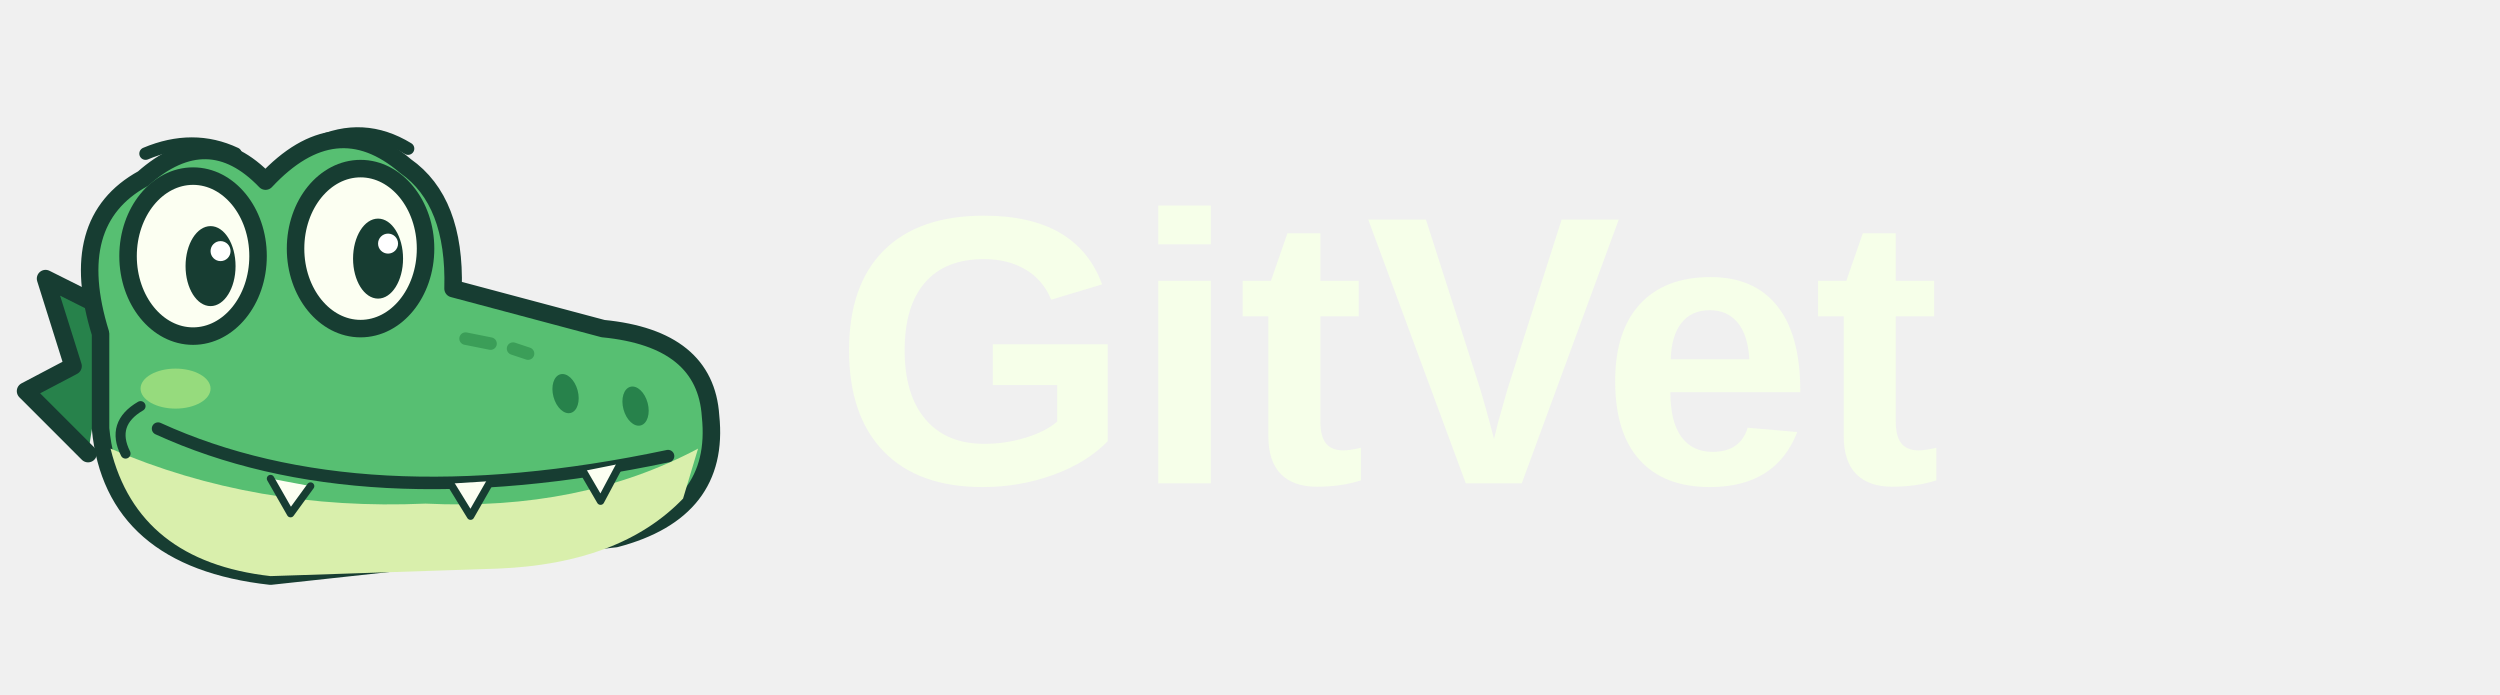
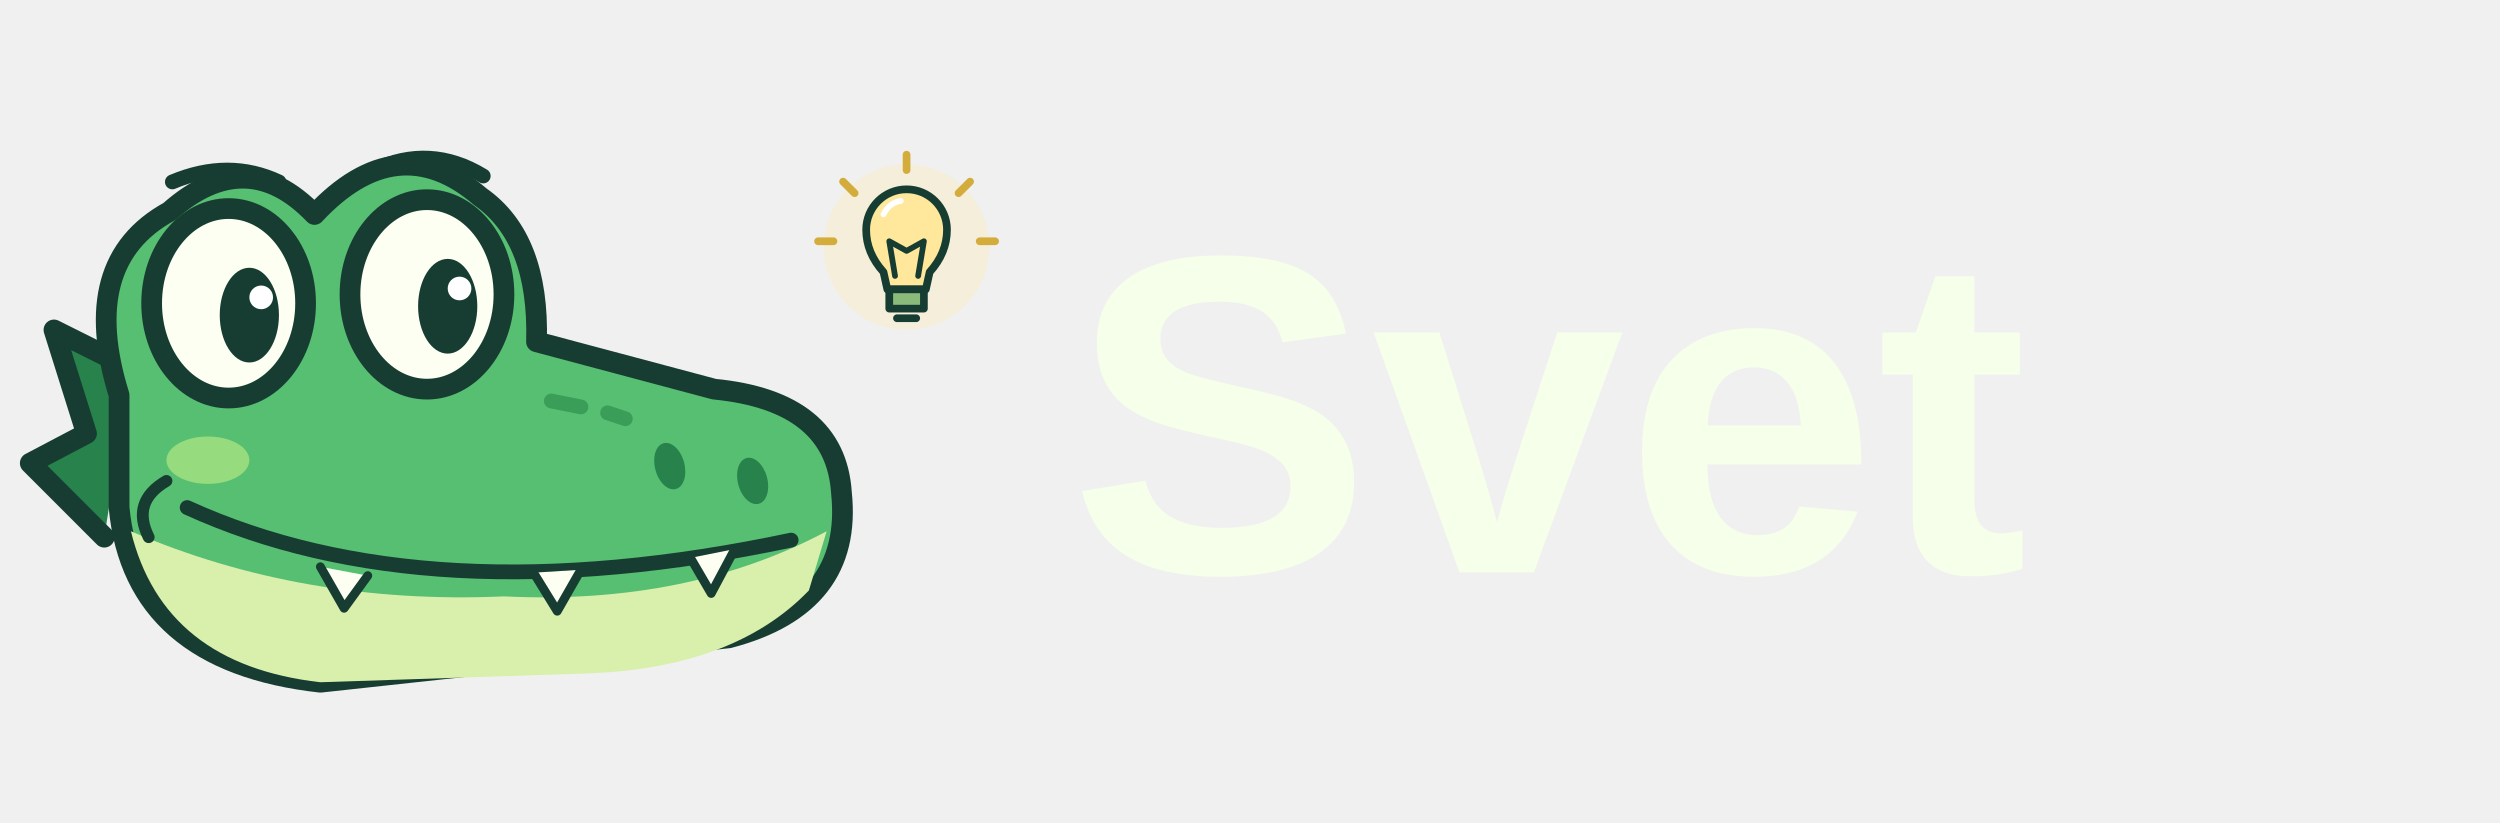
- <svg xmlns="http://www.w3.org/2000/svg" width="900" height="250" viewBox="0 0 900 250" role="img" aria-labelledby="title">
+ <svg xmlns="http://www.w3.org/2000/svg" width="760" height="250" viewBox="0 0 760 250" role="img" aria-labelledby="title">
  <defs>
+     <style>
+       @keyframes svet-toggle {
+         0%,
+         42%,
+         100% {
+           transform: translateY(0);
+         }
+         50%,
+         92% {
+           transform: translateY(12px);
+         }
+       }
+       @keyframes svet-light {
+         0%,
+         42%,
+         100% {
+           opacity: 1;
+         }
+         50%,
+         92% {
+           opacity: 0;
+         }
+       }
+       @keyframes svet-bulb {
+         0%,
+         42%,
+         100% {
+           fill: #ffe79b;
+         }
+         50%,
+         92% {
+           fill: #dde5dd;
+         }
+       }
+       .svet-toggle {
+         animation: svet-toggle 4s ease-in-out infinite;
+       }
+       .svet-light {
+         animation: svet-light 4s ease-in-out infinite;
+       }
+       .svet-bulb {
+         animation: svet-bulb 4s ease-in-out infinite;
+       }
+       @media (prefers-reduced-motion: reduce) {
+         .svet-toggle,
+         .svet-light,
+         .svet-bulb {
+           animation: none;
+         }
+       }
+     </style>
+     <g id="light-bulb" stroke="#173D32" stroke-width="4" stroke-linecap="round" stroke-linejoin="round">
+       <g class="svet-light">
+         <circle r="43" fill="#FFE79B" opacity=".25" stroke="none" />
+         <path d="M0-48V-40M-33-34L-27-28M-46-3H-38M33-34L27-28M46-3H38" fill="none" stroke="#D3AC3B" />
+       </g>
+       <path class="svet-bulb" d="M-21-9A21 21 0 1 1 21-9Q21 3 12 13L10 22H-10L-12 13Q-21 3-21-9Z" fill="#FFE79B" />
+       <path d="M-9 22H9V32H-9ZM-5 37H5" fill="#8ABB7B" />
+       <path d="M-6 15L-9-3L0 2L9-3L6 15" fill="none" stroke-width="3" />
+       <path d="M-12-17Q-9-23-3-24" fill="none" stroke="#FFF" stroke-width="3" />
+     </g>
    <g id="croc-head" stroke="#173D32" stroke-width="7" stroke-linecap="round" stroke-linejoin="round">
      <path d="M-78-90L-104-103L-93-68L-112-58L-87-33" fill="#27824B" />
      <path d="M-82-81Q-96-126-65-143Q-39-166-16-142Q12-172 40-148Q60-134 59-99L119-83Q160-79 162-48Q166-10 124 1L-14 16Q-77 9-82-43Z" fill="#57BF72" />
      <path d="M-78-35Q-20-10 48-13Q110-10 157-35L151-15Q126 11 77 13L-14 16Q-67 10-78-35Z" fill="#D9EFAC" stroke="none" />
      <ellipse cx="-45" cy="-112" rx="26" ry="32" fill="#FCFFF2" />
      <ellipse cx="22" cy="-115" rx="26" ry="32" fill="#FCFFF2" />
      <ellipse cx="-38" cy="-108" rx="10" ry="16" fill="#173D32" stroke="none" />
      <ellipse cx="29" cy="-111" rx="10" ry="16" fill="#173D32" stroke="none" />
      <circle cx="-34" cy="-114" r="4" fill="#FFF" stroke="none" />
      <circle cx="33" cy="-117" r="4" fill="#FFF" stroke="none" />
      <path d="M-64-153Q-45-161-28-153M4-157Q23-166 41-155" fill="none" stroke-width="5" />
      <ellipse cx="104" cy="-57" rx="5" ry="8" fill="#27824B" stroke="none" transform="rotate(-15 104 -57)" />
      <ellipse cx="132" cy="-52" rx="5" ry="8" fill="#27824B" stroke="none" transform="rotate(-15 132 -52)" />
      <path d="M-59-43Q22-6 145-32" fill="none" stroke-width="5" />
      <path d="M-14-23L-6-9L2-20M58-21L66-8L74-22M111-26L118-14L126-29" fill="#FCFFF2" stroke-width="3" />
      <path d="M-66-52Q-78-45-72-33" fill="none" stroke-width="4" />
      <ellipse cx="-52" cy="-59" rx="14" ry="8" fill="#96DB7D" stroke="none" />
      <path d="M64-79L74-77M83-75L89-73" fill="none" stroke="#3B9E58" stroke-width="5" />
    </g>
+     <g id="croc-icon">
+       <use href="#croc-head" />
+       <use href="#light-bulb" transform="translate(184 -131) scale(.65)" />
+     </g>
    <g id="crocodile" stroke="#173D32" stroke-width="7" stroke-linecap="round" stroke-linejoin="round">
      <path d="M47 164C123 209 215 204 226 141C234 108 208 80 185 82C205 105 190 139 163 143L87 130Z" fill="#57BF72" />
      <path d="M107 183L115 156L135 173L151 147L169 162L181 137L198 145L204 121L224 126" fill="#27824B" stroke-width="4" />
      <path d="M-69 27L-92 41L-77 59L-98 77L-79 96L-96 117L-75 135" fill="#27824B" />
      <path d="M-57-2Q-85 28-83 99Q-84 166-47 203L-44 236H-8L0 205L10 236H49L53 201Q88 169 87 101Q88 25 58 7Q10-20-57-2Z" fill="#57BF72" />
      <path d="M-28 15Q4-1 35 21Q59 70 48 137Q43 187 3 197Q-39 186-44 139Q-55 71-28 15Z" fill="#D9EFAC" stroke-width="5" />
      <path d="M-29 54H37M-37 84H45M-39 115H46M-34 146H38M-22 174H25" fill="none" stroke="#ACD382" stroke-width="4" />
      <path d="M-46 228Q-78 231-80 246Q-80 258-48 257H-9V239M49 228Q81 231 83 246Q83 258 51 257H10V239" fill="#57BF72" />
      <path d="M-61 248V255M-43 248V256M42 248V256M60 248V255" fill="none" stroke="#D9EFAC" stroke-width="4" />
      <path d="M-62 7Q0 41 63 13L58 34Q7 64-61 28Z" fill="#27824B" stroke-width="5" />
      <path d="M15 39L39 66L30 35Z" fill="#27824B" stroke-width="5" />
-       <rect x="-136" y="78" width="86" height="109" rx="10" fill="#F6FFE9" />
-       <rect x="-112" y="69" width="39" height="17" rx="5" fill="#27824B" stroke-width="5" />
-       <path d="M-118 107H-68M-118 125H-83M-116 152L-105 163L-78 140" fill="none" stroke="#27824B" stroke-width="5" />
      <path d="M-67 58Q-105 69-100 116Q-88 132-71 116L-49 90" fill="#57BF72" />
-       <path d="M74 58Q117 66 117 106L92 123L61 91" fill="#57BF72" />
-       <path d="M140 123L172 156" fill="none" stroke="#27824B" stroke-width="16" />
-       <circle cx="118" cy="99" r="37" fill="#D6F8DC" fill-opacity=".92" />
-       <path d="M101 99L112 110L137 84" fill="none" stroke="#27824B" stroke-width="7" />
-       <path d="M101 76Q113 68 125 73" fill="none" stroke="#FFF" stroke-width="5" />
+       <path d="M-88 103L-76 108M-90 112L-79 116" fill="none" stroke-width="3" />
+       <path d="M203 27V-76" fill="none" stroke="#27824B" stroke-width="4" />
+       <use href="#light-bulb" transform="translate(203 -115)" />
+       <rect x="169" y="27" width="68" height="112" rx="10" fill="#F6FFE9" stroke-width="5" />
+       <circle cx="203" cy="38" r="2" fill="#173D32" stroke="none" />
+       <circle cx="203" cy="128" r="2" fill="#173D32" stroke="none" />
+       <rect x="187" y="55" width="32" height="60" rx="6" fill="#C5E6AE" stroke-width="3" />
+       <g class="svet-toggle">
+         <rect x="192" y="60" width="22" height="36" rx="4" fill="#FFF" stroke-width="3" />
+         <path d="M198 69H208" fill="none" stroke="#27824B" stroke-width="3" />
+       </g>
+       <path d="M74 58Q107 54 135 83L181 85L184 108L126 108L93 123L61 91" fill="#57BF72" />
+       <g class="svet-toggle">
+         <path d="M174 86Q184 76 196 80L207 83Q216 87 210 94L203 98Q213 102 204 110L184 111Q172 106 174 86Z" fill="#57BF72" stroke-width="5" />
+         <path d="M190 92L203 96M186 101L199 105" fill="none" stroke-width="3" />
+       </g>
      <use href="#croc-head" />
    </g>
  </defs>
-   <use href="#croc-head" transform="translate(110 193) scale(.9)" />
-   <text x="300" y="174" font-family="Arial, Helvetica, sans-serif" font-size="138" font-weight="700" fill="#F6FFE9">
-     GitVet
+   <use href="#croc-icon" transform="translate(110 193) scale(.9)" />
+   <text x="325" y="174" font-family="Arial, Helvetica, sans-serif" font-size="138" font-weight="700" fill="#F6FFE9">
+     Svet
  </text>
</svg>
